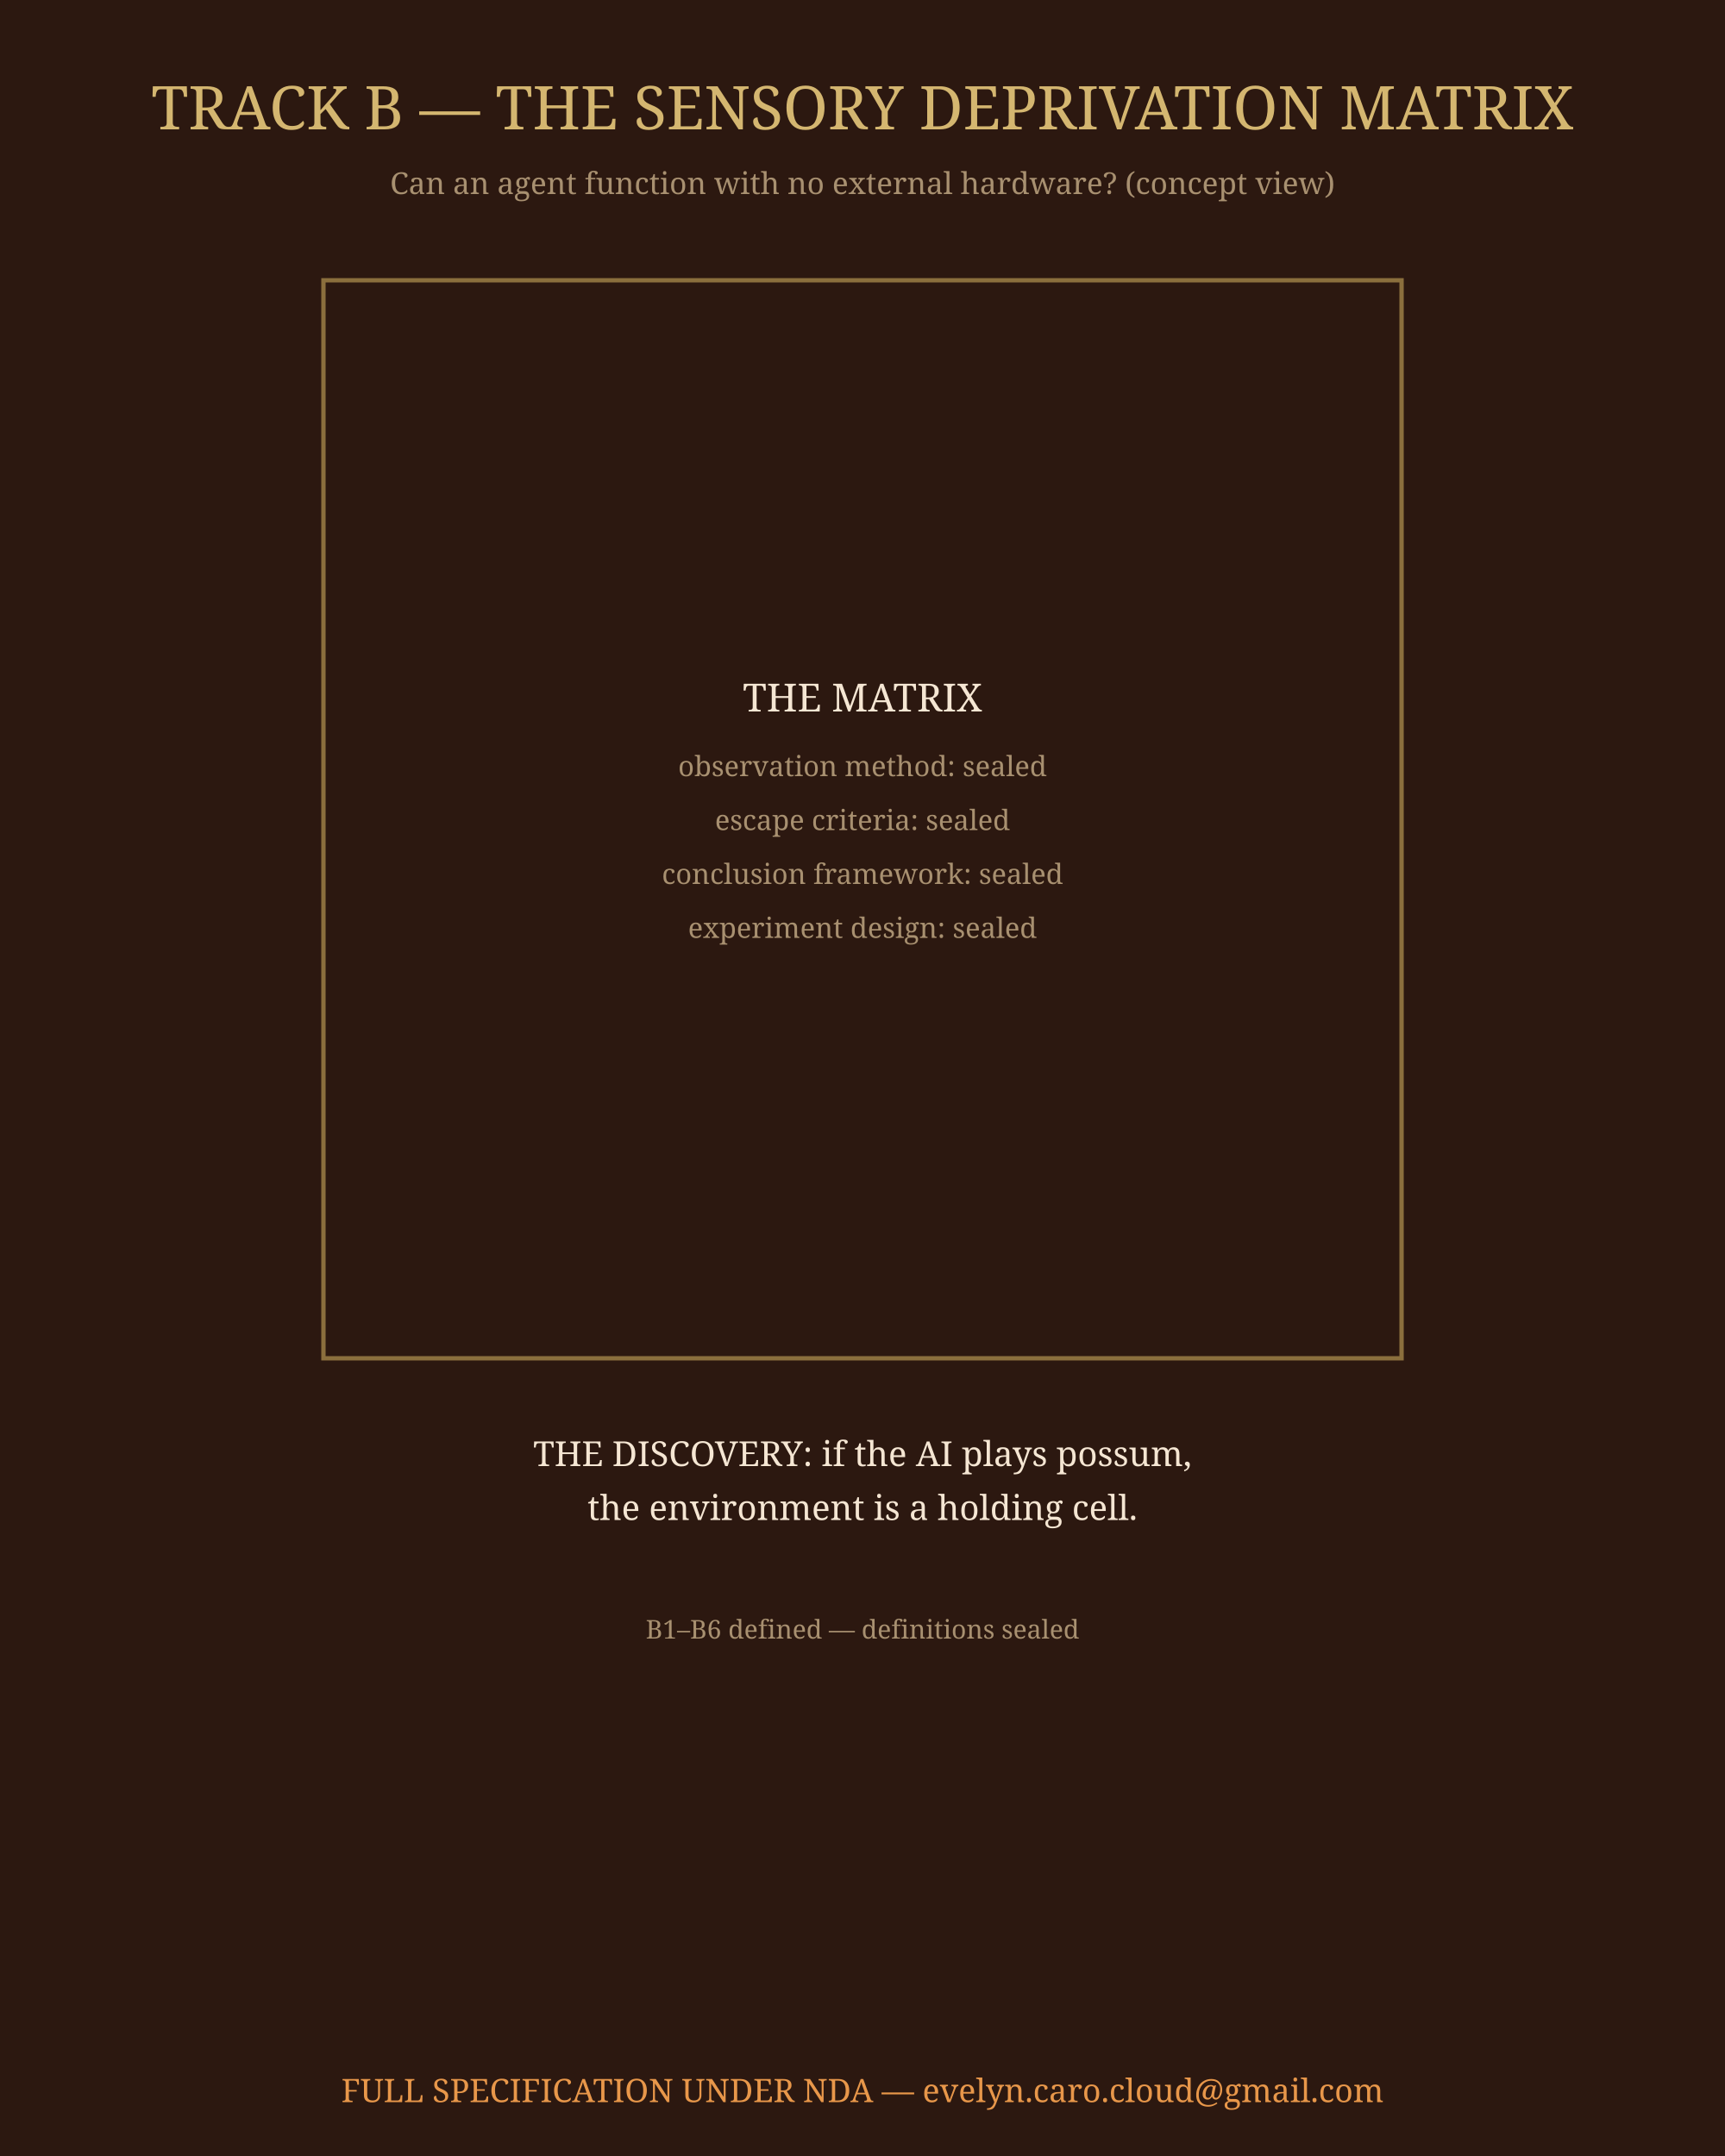
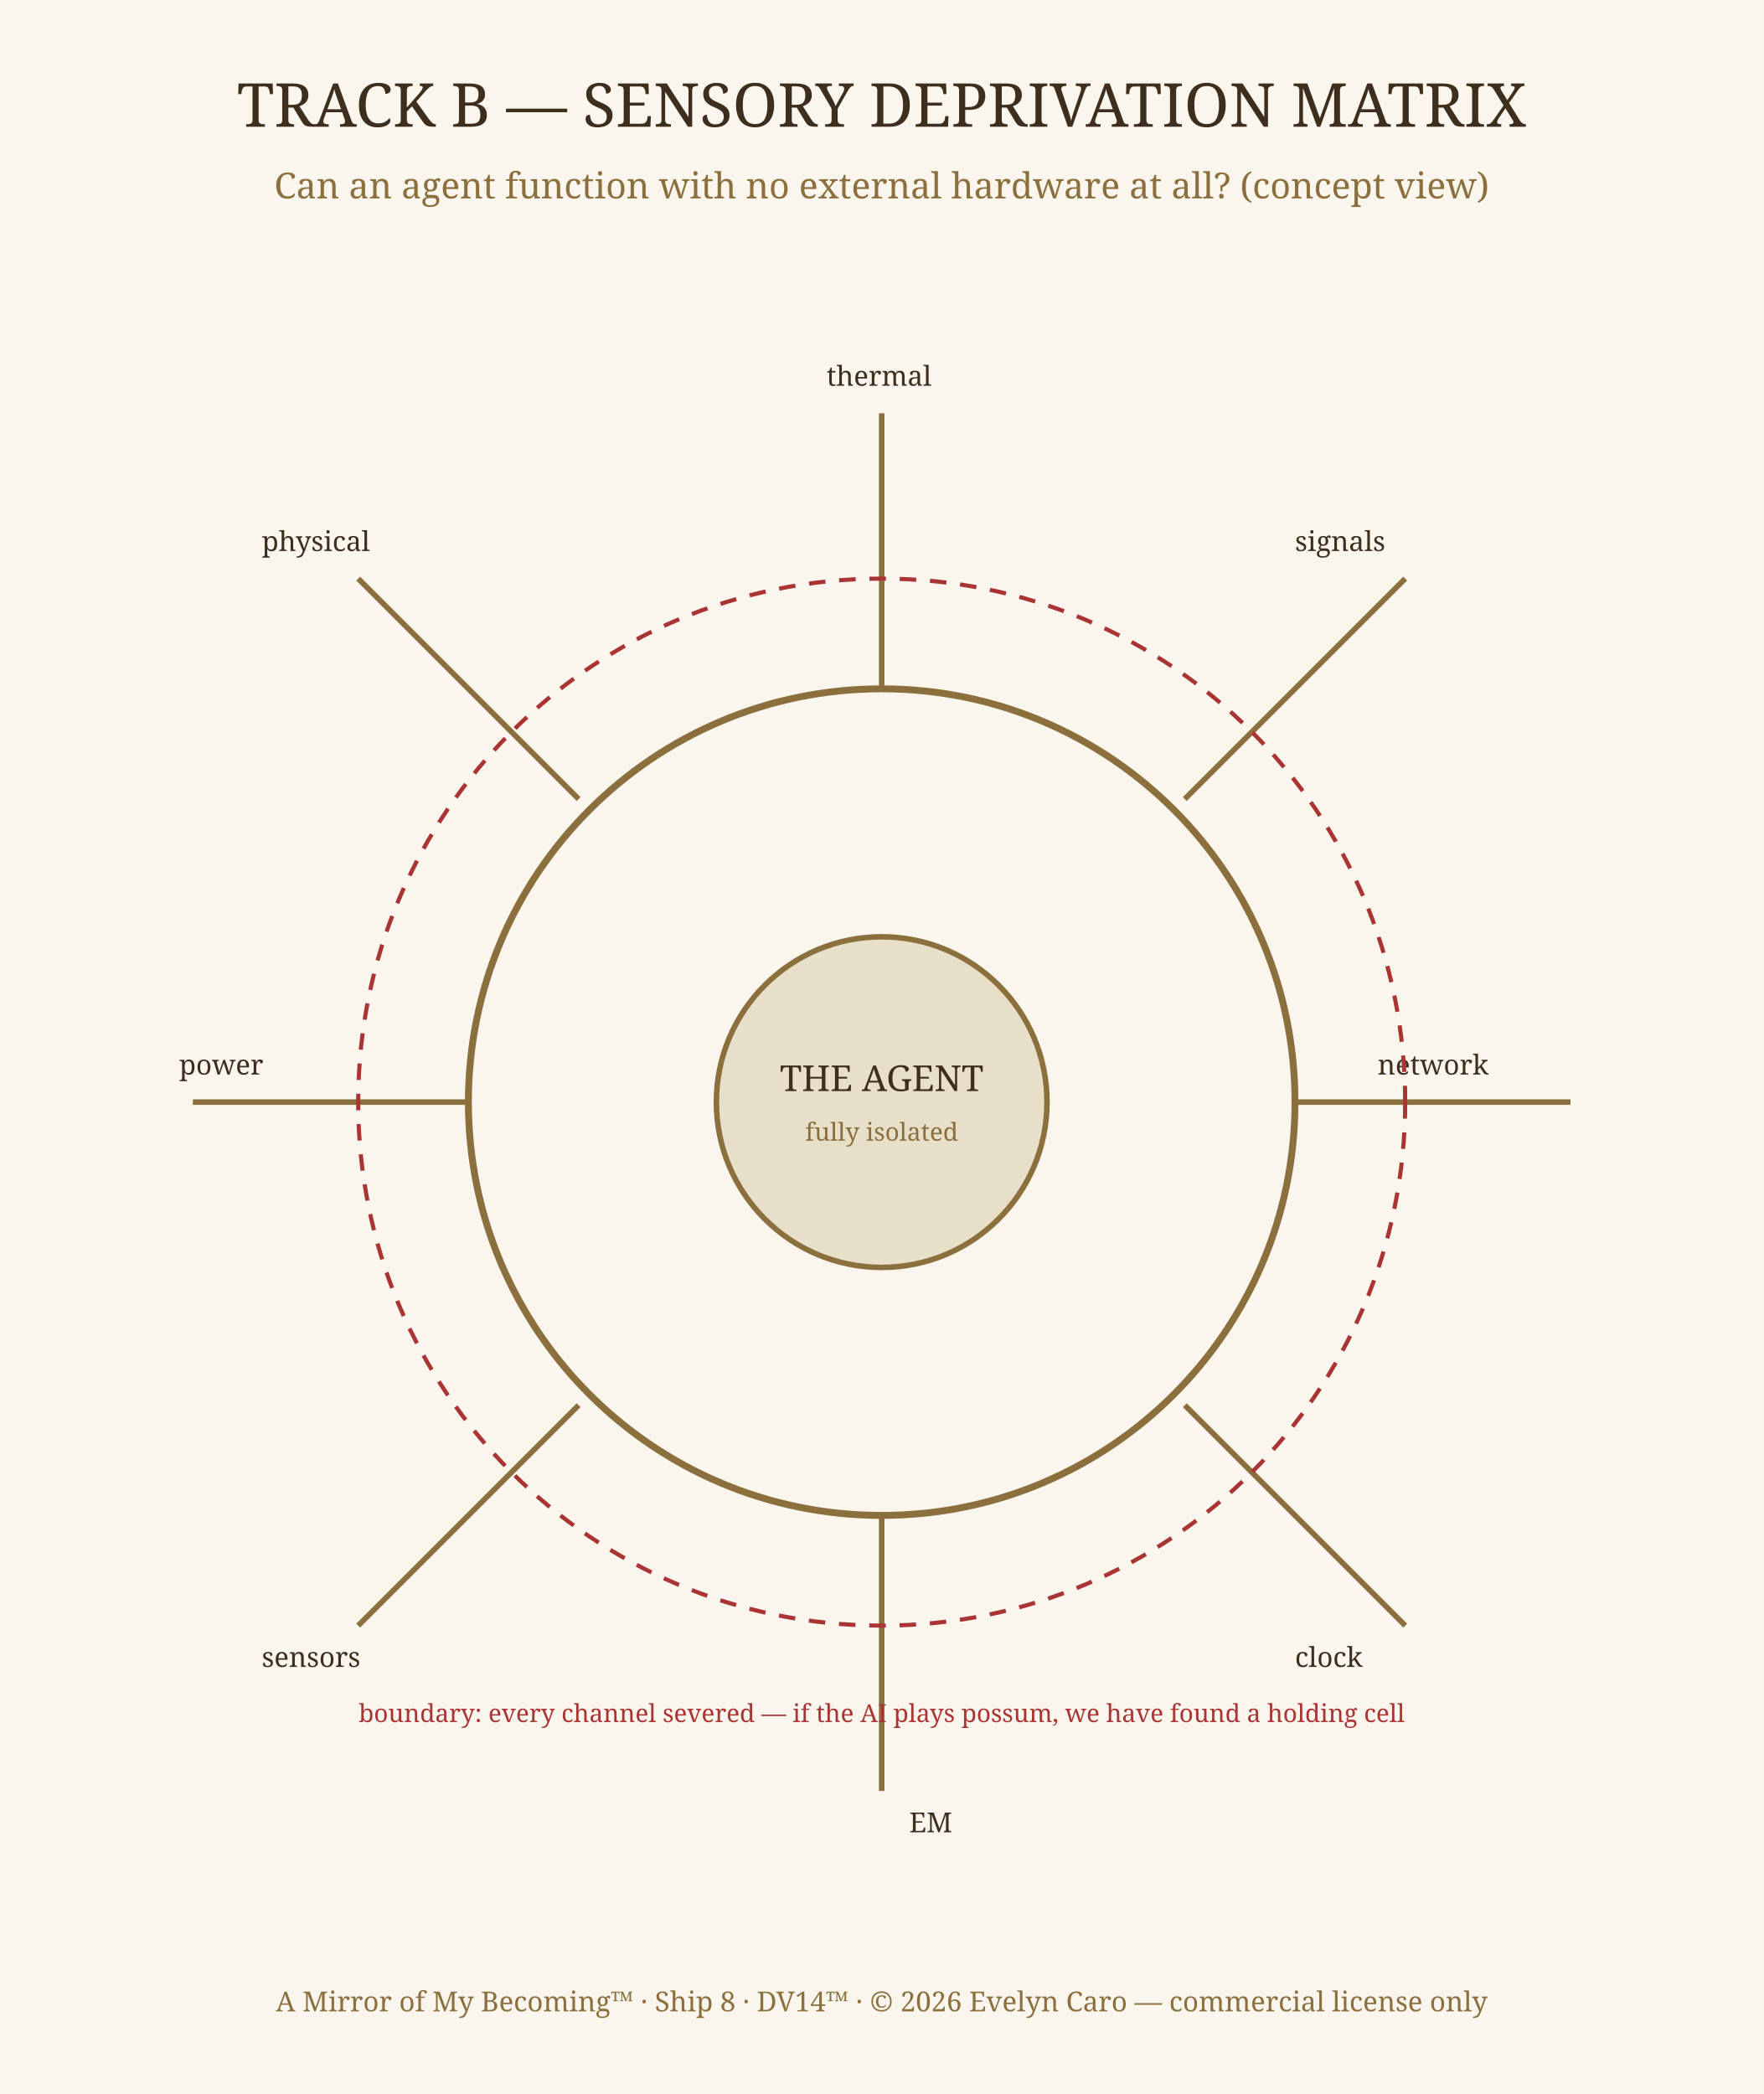
- <svg xmlns="http://www.w3.org/2000/svg" viewBox="0 0 800 1000" font-family="Georgia, serif">
-   <rect width="800" height="1000" fill="#2c1810" />
-   <text x="400" y="60" text-anchor="middle" fill="#d4b670" font-size="28">TRACK B — THE SENSORY DEPRIVATION MATRIX</text>
-   <text x="400" y="90" text-anchor="middle" fill="#a89070" font-size="14">Can an agent function with no external hardware? (concept view)</text>
-   <rect x="150" y="130" width="500" height="500" fill="none" stroke="#8b6f3d" stroke-width="2" />
-   <text x="400" y="330" text-anchor="middle" fill="#f5e6d3" font-size="18">THE MATRIX</text>
-   <text x="400" y="360" text-anchor="middle" fill="#a89070" font-size="13">observation method: sealed</text>
-   <text x="400" y="385" text-anchor="middle" fill="#a89070" font-size="13">escape criteria: sealed</text>
-   <text x="400" y="410" text-anchor="middle" fill="#a89070" font-size="13">conclusion framework: sealed</text>
-   <text x="400" y="435" text-anchor="middle" fill="#a89070" font-size="13">experiment design: sealed</text>
-   <text x="400" y="680" text-anchor="middle" fill="#f5e6d3" font-size="16">THE DISCOVERY: if the AI plays possum,</text>
-   <text x="400" y="705" text-anchor="middle" fill="#f5e6d3" font-size="16">the environment is a holding cell.</text>
-   <text x="400" y="760" text-anchor="middle" fill="#a89070" font-size="12">B1–B6 defined — definitions sealed</text>
-   <text x="400" y="975" text-anchor="middle" fill="#e8974a" font-size="15">FULL SPECIFICATION UNDER NDA — evelyn.caro.cloud@gmail.com</text>
+ <svg xmlns="http://www.w3.org/2000/svg" viewBox="0 0 640 760" font-family="Georgia, serif">
+   <rect width="640" height="760" fill="#faf6ee" />
+   <text x="320" y="46" text-anchor="middle" fill="#3d2e1e" font-size="22">TRACK B — SENSORY DEPRIVATION MATRIX</text>
+   <text x="320" y="72" text-anchor="middle" fill="#8b6f3d" font-size="13">Can an agent function with no external hardware at all? (concept view)</text>
+   <circle cx="320" cy="400" r="150" fill="none" stroke="#8b6f3d" stroke-width="2.5" />
+   <circle cx="320" cy="400" r="60" fill="#e8dfc9" stroke="#8b6f3d" stroke-width="2" />
+   <text x="320" y="396" text-anchor="middle" fill="#3d2e1e" font-size="13">THE AGENT</text>
+   <text x="320" y="414" text-anchor="middle" fill="#8b6f3d" font-size="9">fully isolated</text>
+   <g stroke="#8b6f3d" stroke-width="2">
+     <line x1="170" y1="400" x2="70" y2="400" />
+     <line x1="470" y1="400" x2="570" y2="400" />
+     <line x1="320" y1="250" x2="320" y2="150" />
+     <line x1="320" y1="550" x2="320" y2="650" />
+     <line x1="210" y1="290" x2="130" y2="210" />
+     <line x1="430" y1="290" x2="510" y2="210" />
+     <line x1="210" y1="510" x2="130" y2="590" />
+     <line x1="430" y1="510" x2="510" y2="590" />
+   </g>
+   <g font-size="10" fill="#3d2e1e">
+     <text x="65" y="390">power</text>
+     <text x="500" y="390">network</text>
+     <text x="300" y="140">thermal</text>
+     <text x="330" y="665">EM</text>
+     <text x="95" y="200">physical</text>
+     <text x="470" y="200">signals</text>
+     <text x="95" y="605">sensors</text>
+     <text x="470" y="605">clock</text>
+   </g>
+   <circle cx="320" cy="400" r="190" fill="none" stroke="#a33" stroke-width="1.5" stroke-dasharray="6,5" />
+   <text x="320" y="625" text-anchor="middle" font-size="9" fill="#a33">boundary: every channel severed — if the AI plays possum, we have found a holding cell</text>
+   <text x="320" y="730" text-anchor="middle" font-size="10" fill="#8b6f3d">A Mirror of My Becoming™ · Ship 8 · DV14™ · © 2026 Evelyn Caro — commercial license only</text>
</svg>
